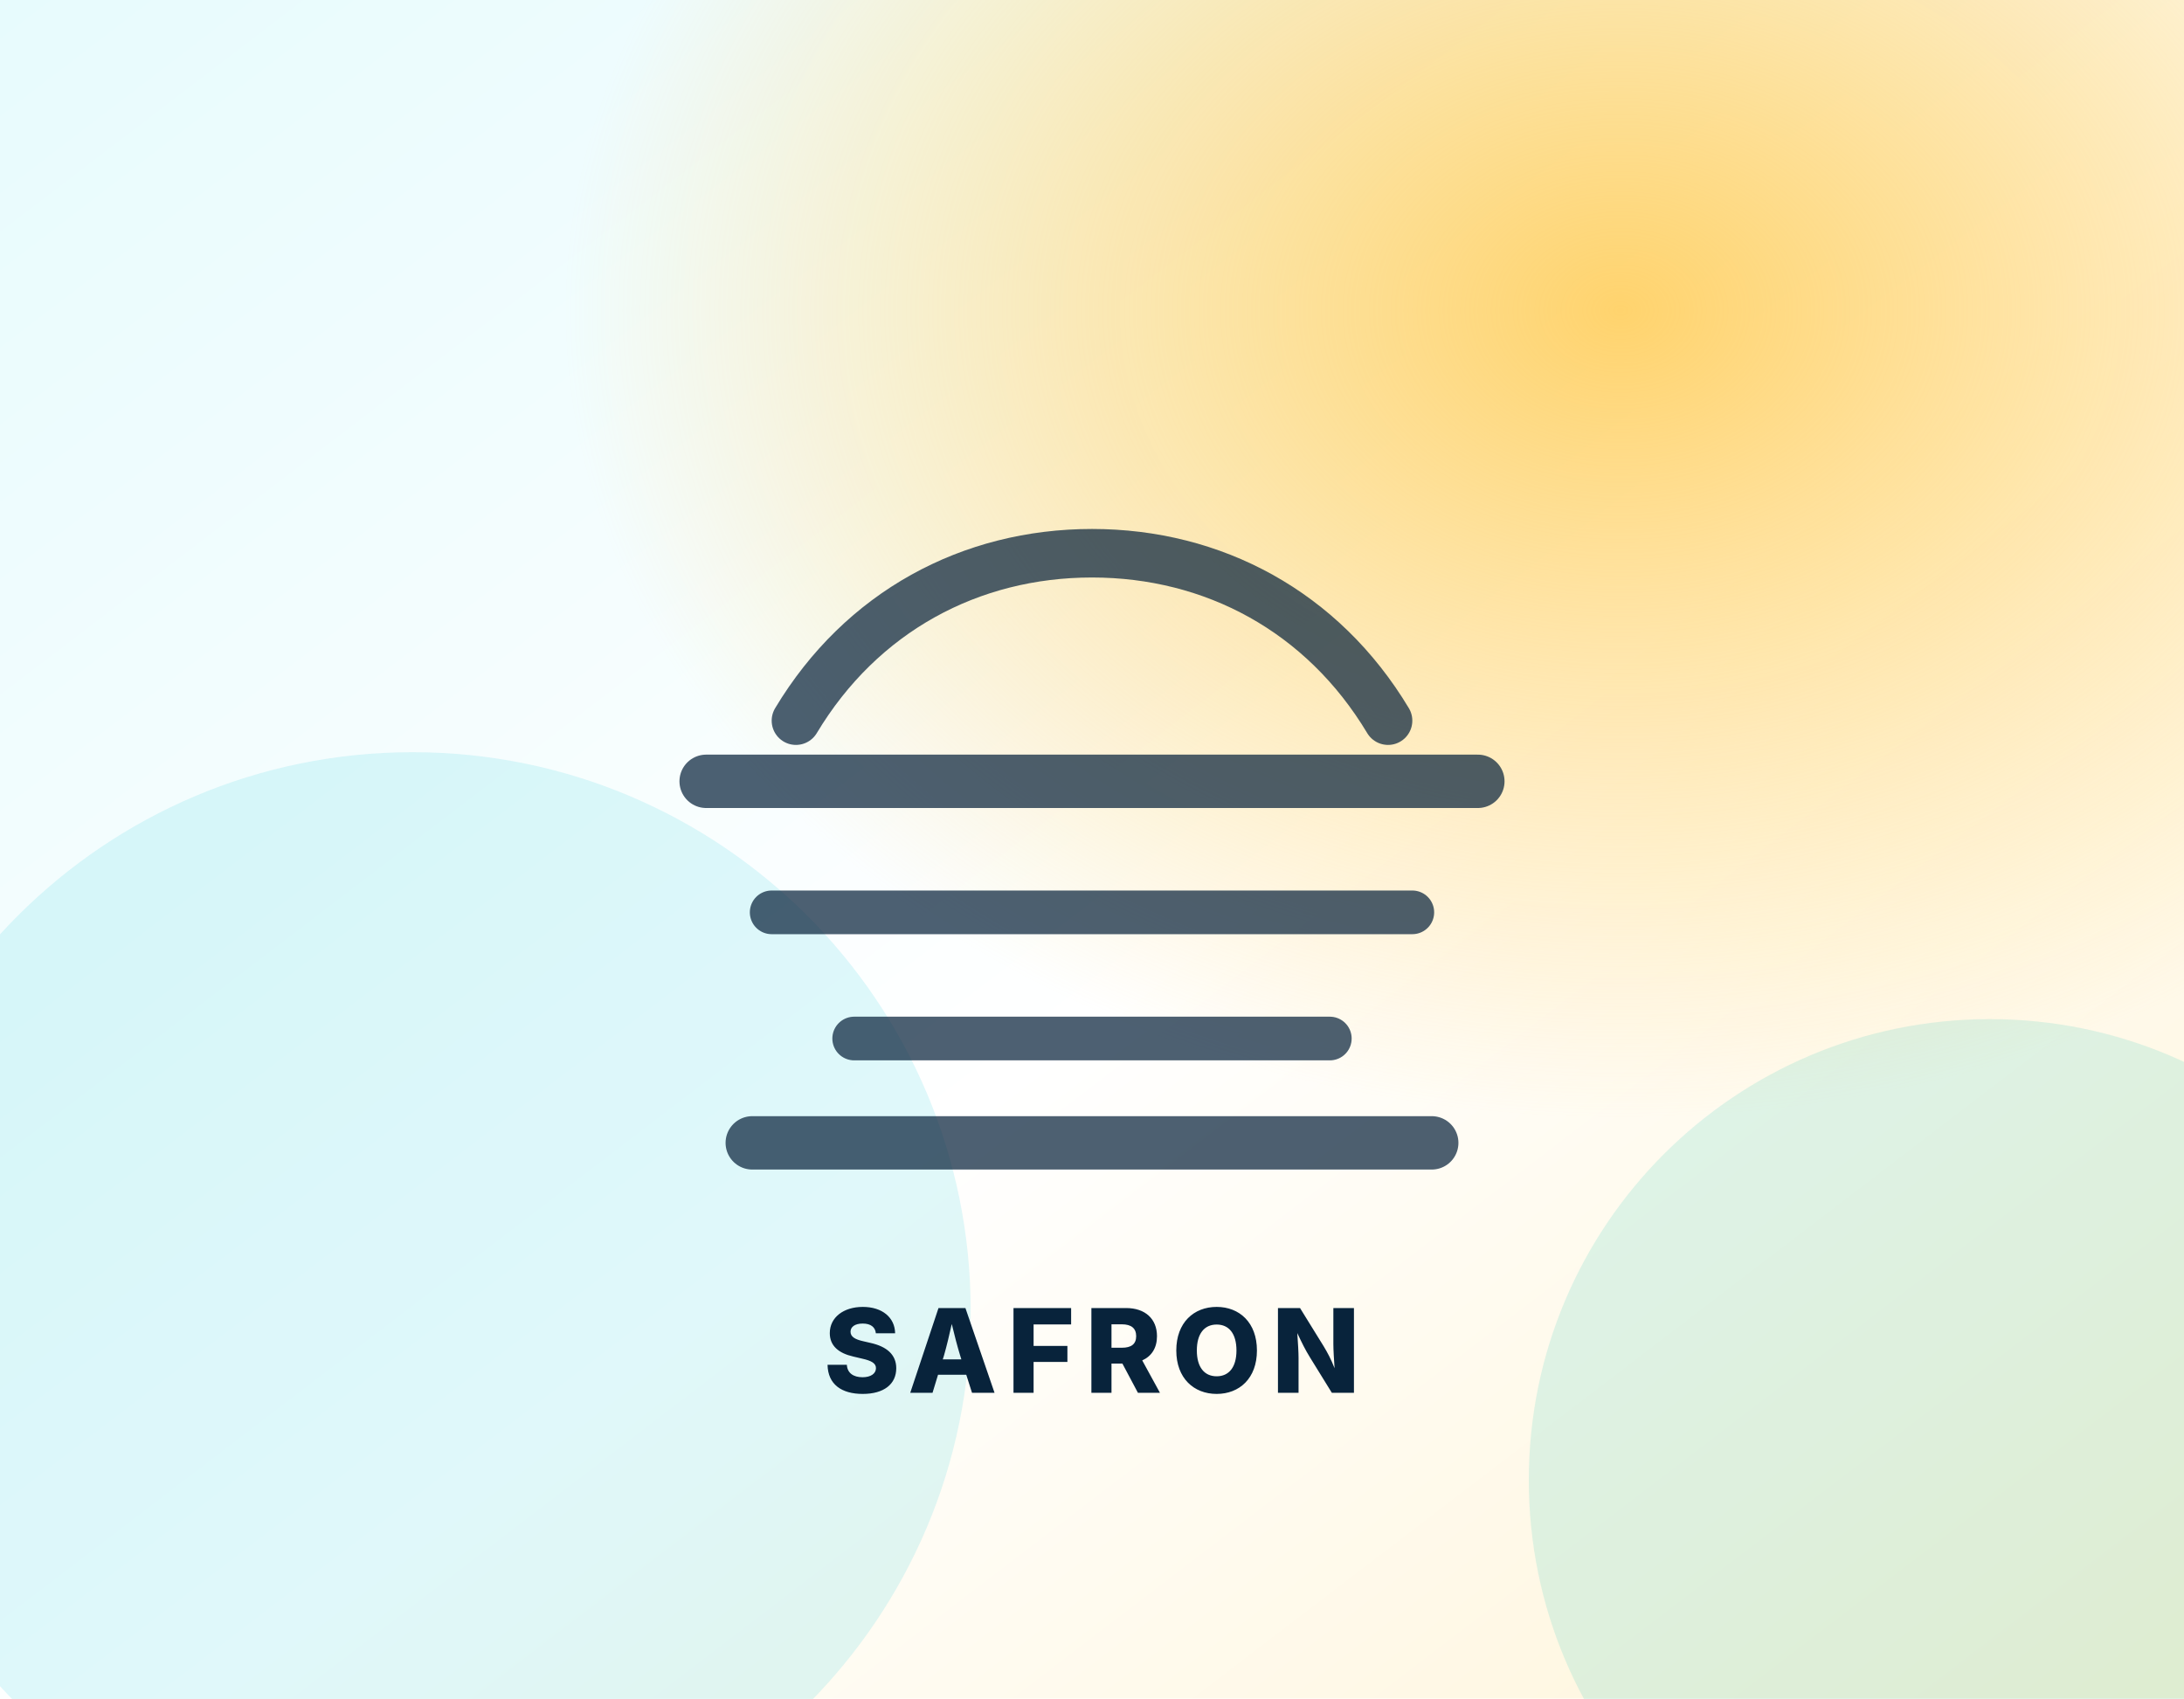
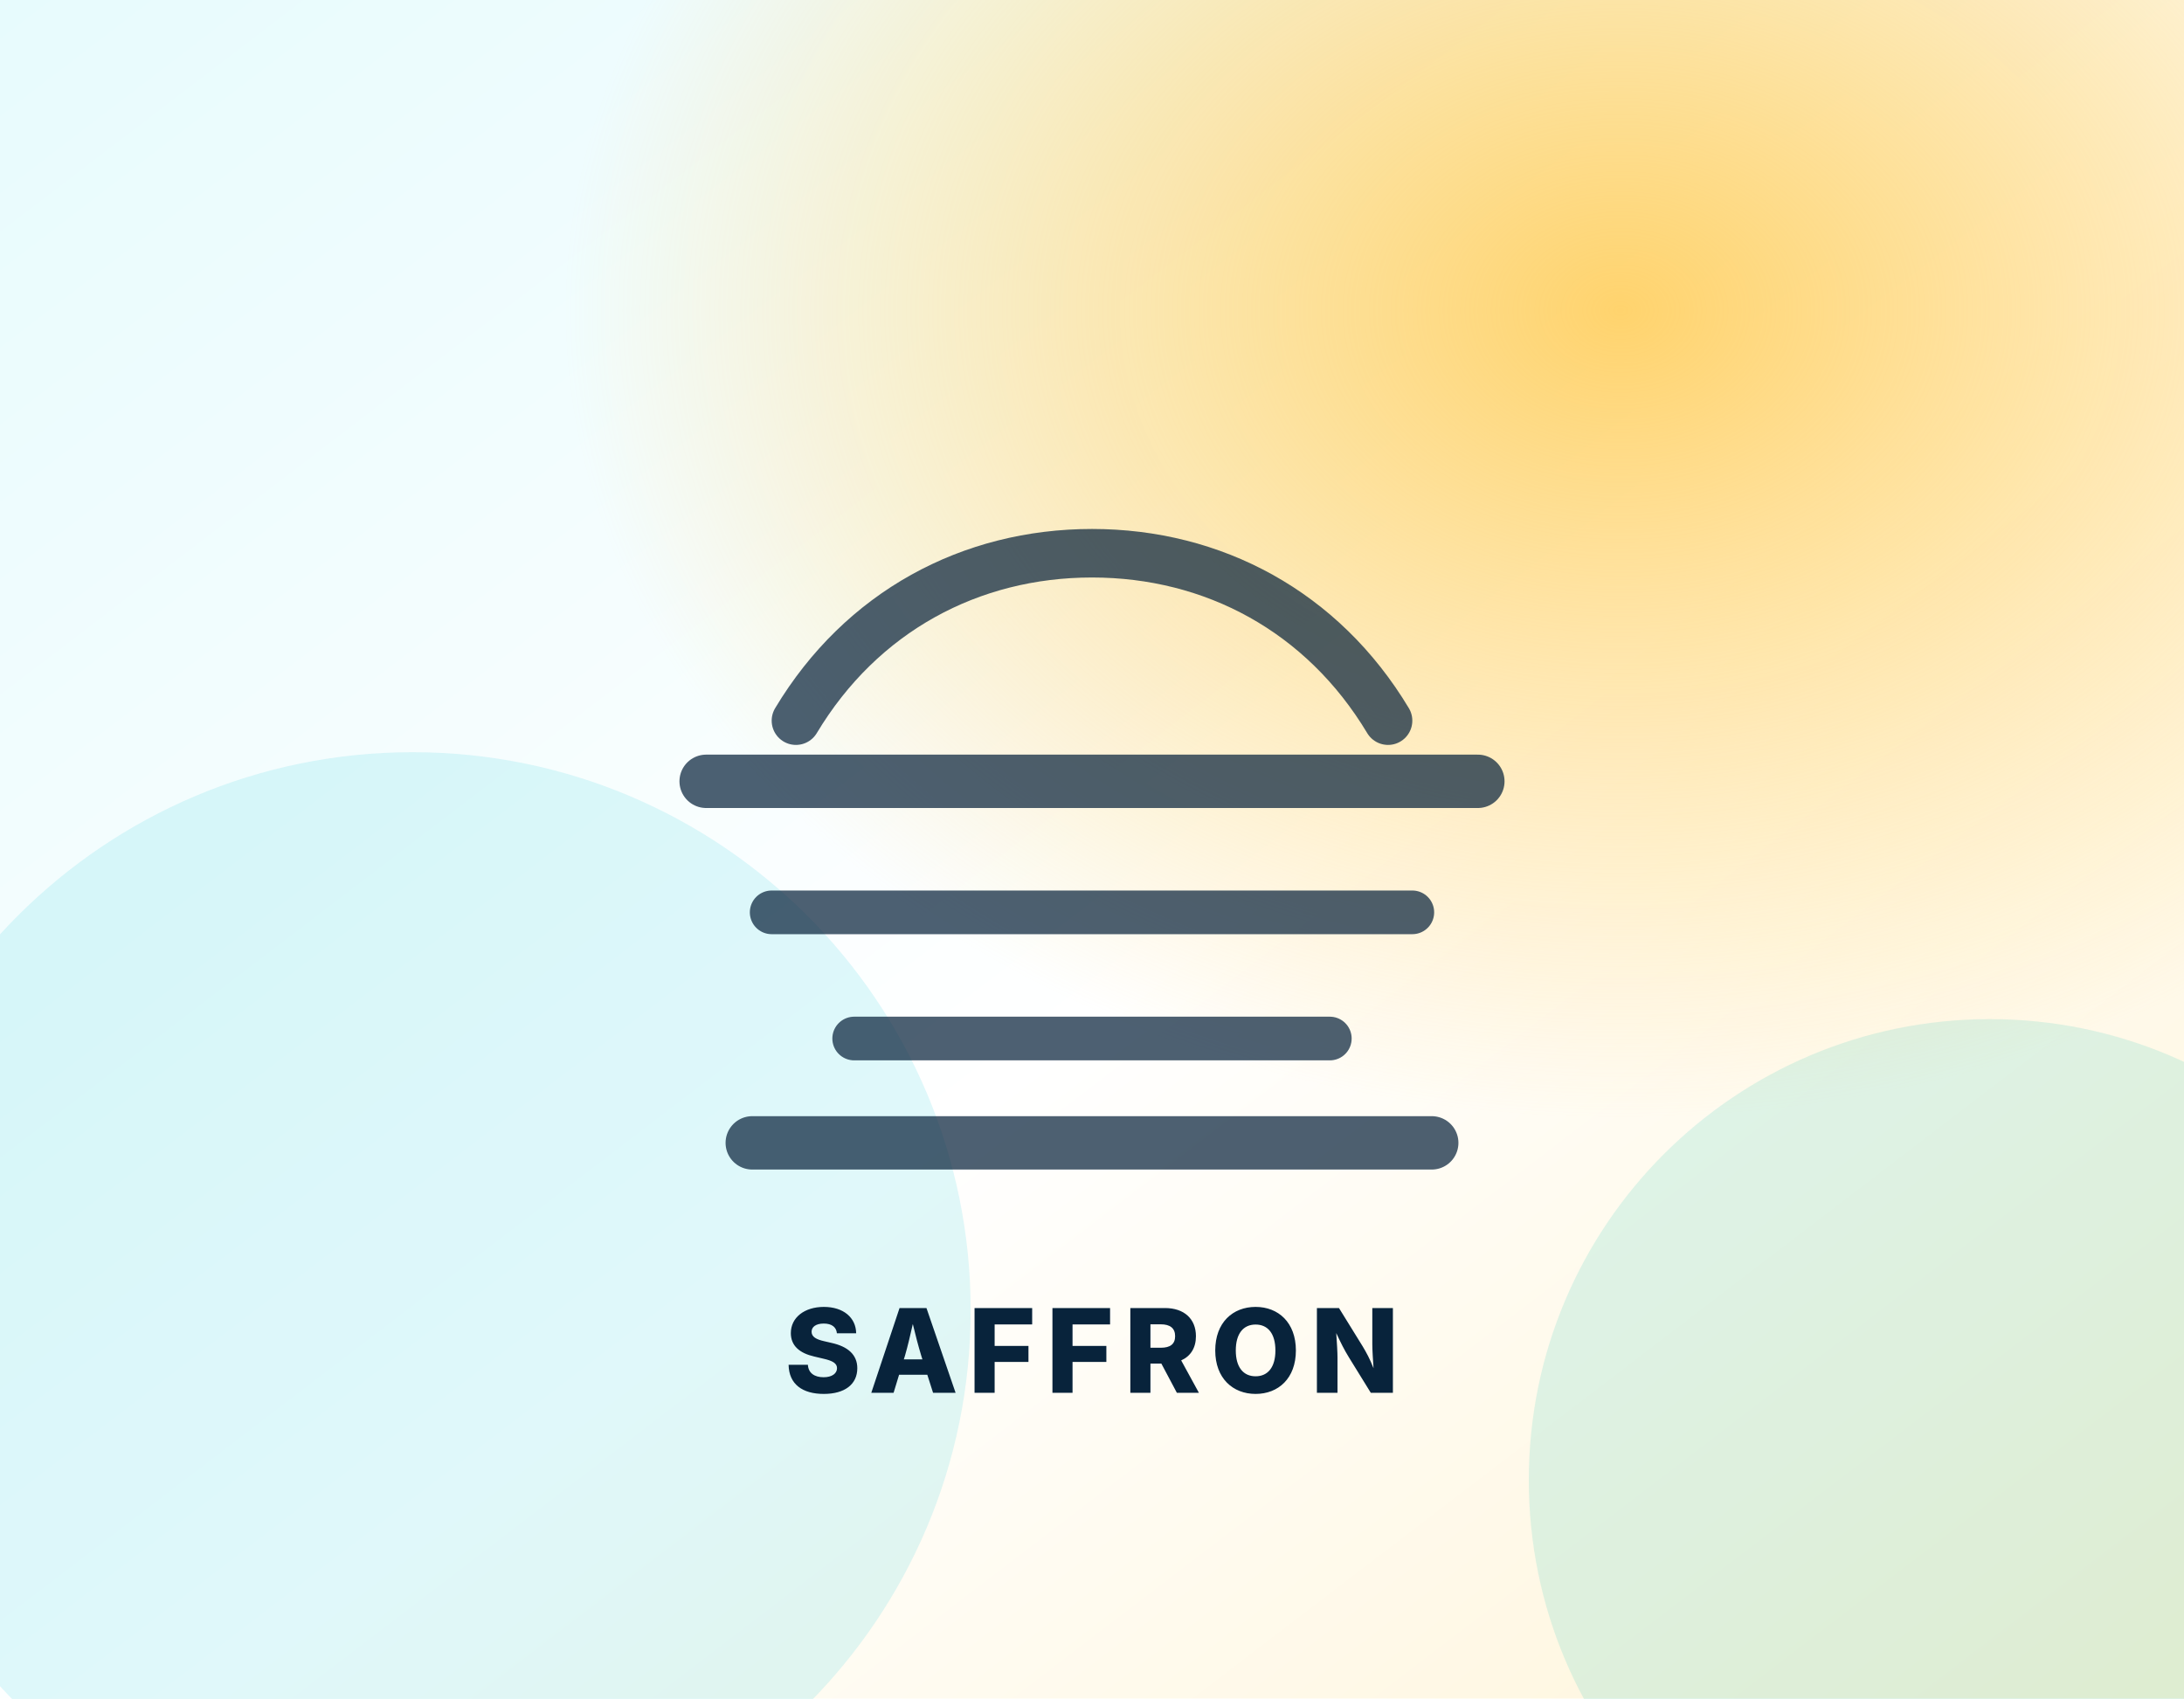
- <svg xmlns="http://www.w3.org/2000/svg" width="900" height="700" viewBox="0 0 900 700" role="img" aria-label="SAFRON menu placeholder">
+ <svg xmlns="http://www.w3.org/2000/svg" width="900" height="700" viewBox="0 0 900 700" role="img" aria-label="SAFFRON menu placeholder">
  <defs>
    <linearGradient id="bg" x1="0" y1="0" x2="1" y2="1">
      <stop offset="0" stop-color="#e7fbfd" />
      <stop offset="0.55" stop-color="#ffffff" />
      <stop offset="1" stop-color="#fff4d6" />
    </linearGradient>
    <radialGradient id="sun" cx="74%" cy="18%" r="48%">
      <stop offset="0" stop-color="#ffd166" stop-opacity="0.95" />
      <stop offset="1" stop-color="#ffd166" stop-opacity="0" />
    </radialGradient>
  </defs>
  <rect width="900" height="700" fill="url(#bg)" />
  <rect width="900" height="700" fill="url(#sun)" />
  <circle cx="170" cy="540" r="230" fill="#10c6d8" opacity="0.13" />
  <circle cx="820" cy="610" r="190" fill="#10bfae" opacity="0.14" />
  <g fill="none" stroke="#08233b" stroke-linecap="round" stroke-linejoin="round" opacity="0.72">
    <path d="M328 297c27-45 72-69 122-69s95 24 122 69" stroke-width="20" />
    <path d="M291 322h318" stroke-width="22" />
    <path d="M318 376h264" stroke-width="18" />
    <path d="M352 428h196" stroke-width="18" />
    <path d="M310 471h280" stroke-width="22" />
  </g>
-   <text x="450" y="574" text-anchor="middle" fill="#08233b" font-family="Inter, Arial, sans-serif" font-size="48" font-weight="800" letter-spacing="4">SAFRON</text>
+   <text x="450" y="574" text-anchor="middle" fill="#08233b" font-family="Inter, Arial, sans-serif" font-size="48" font-weight="800" letter-spacing="4">SAFFRON</text>
</svg>
